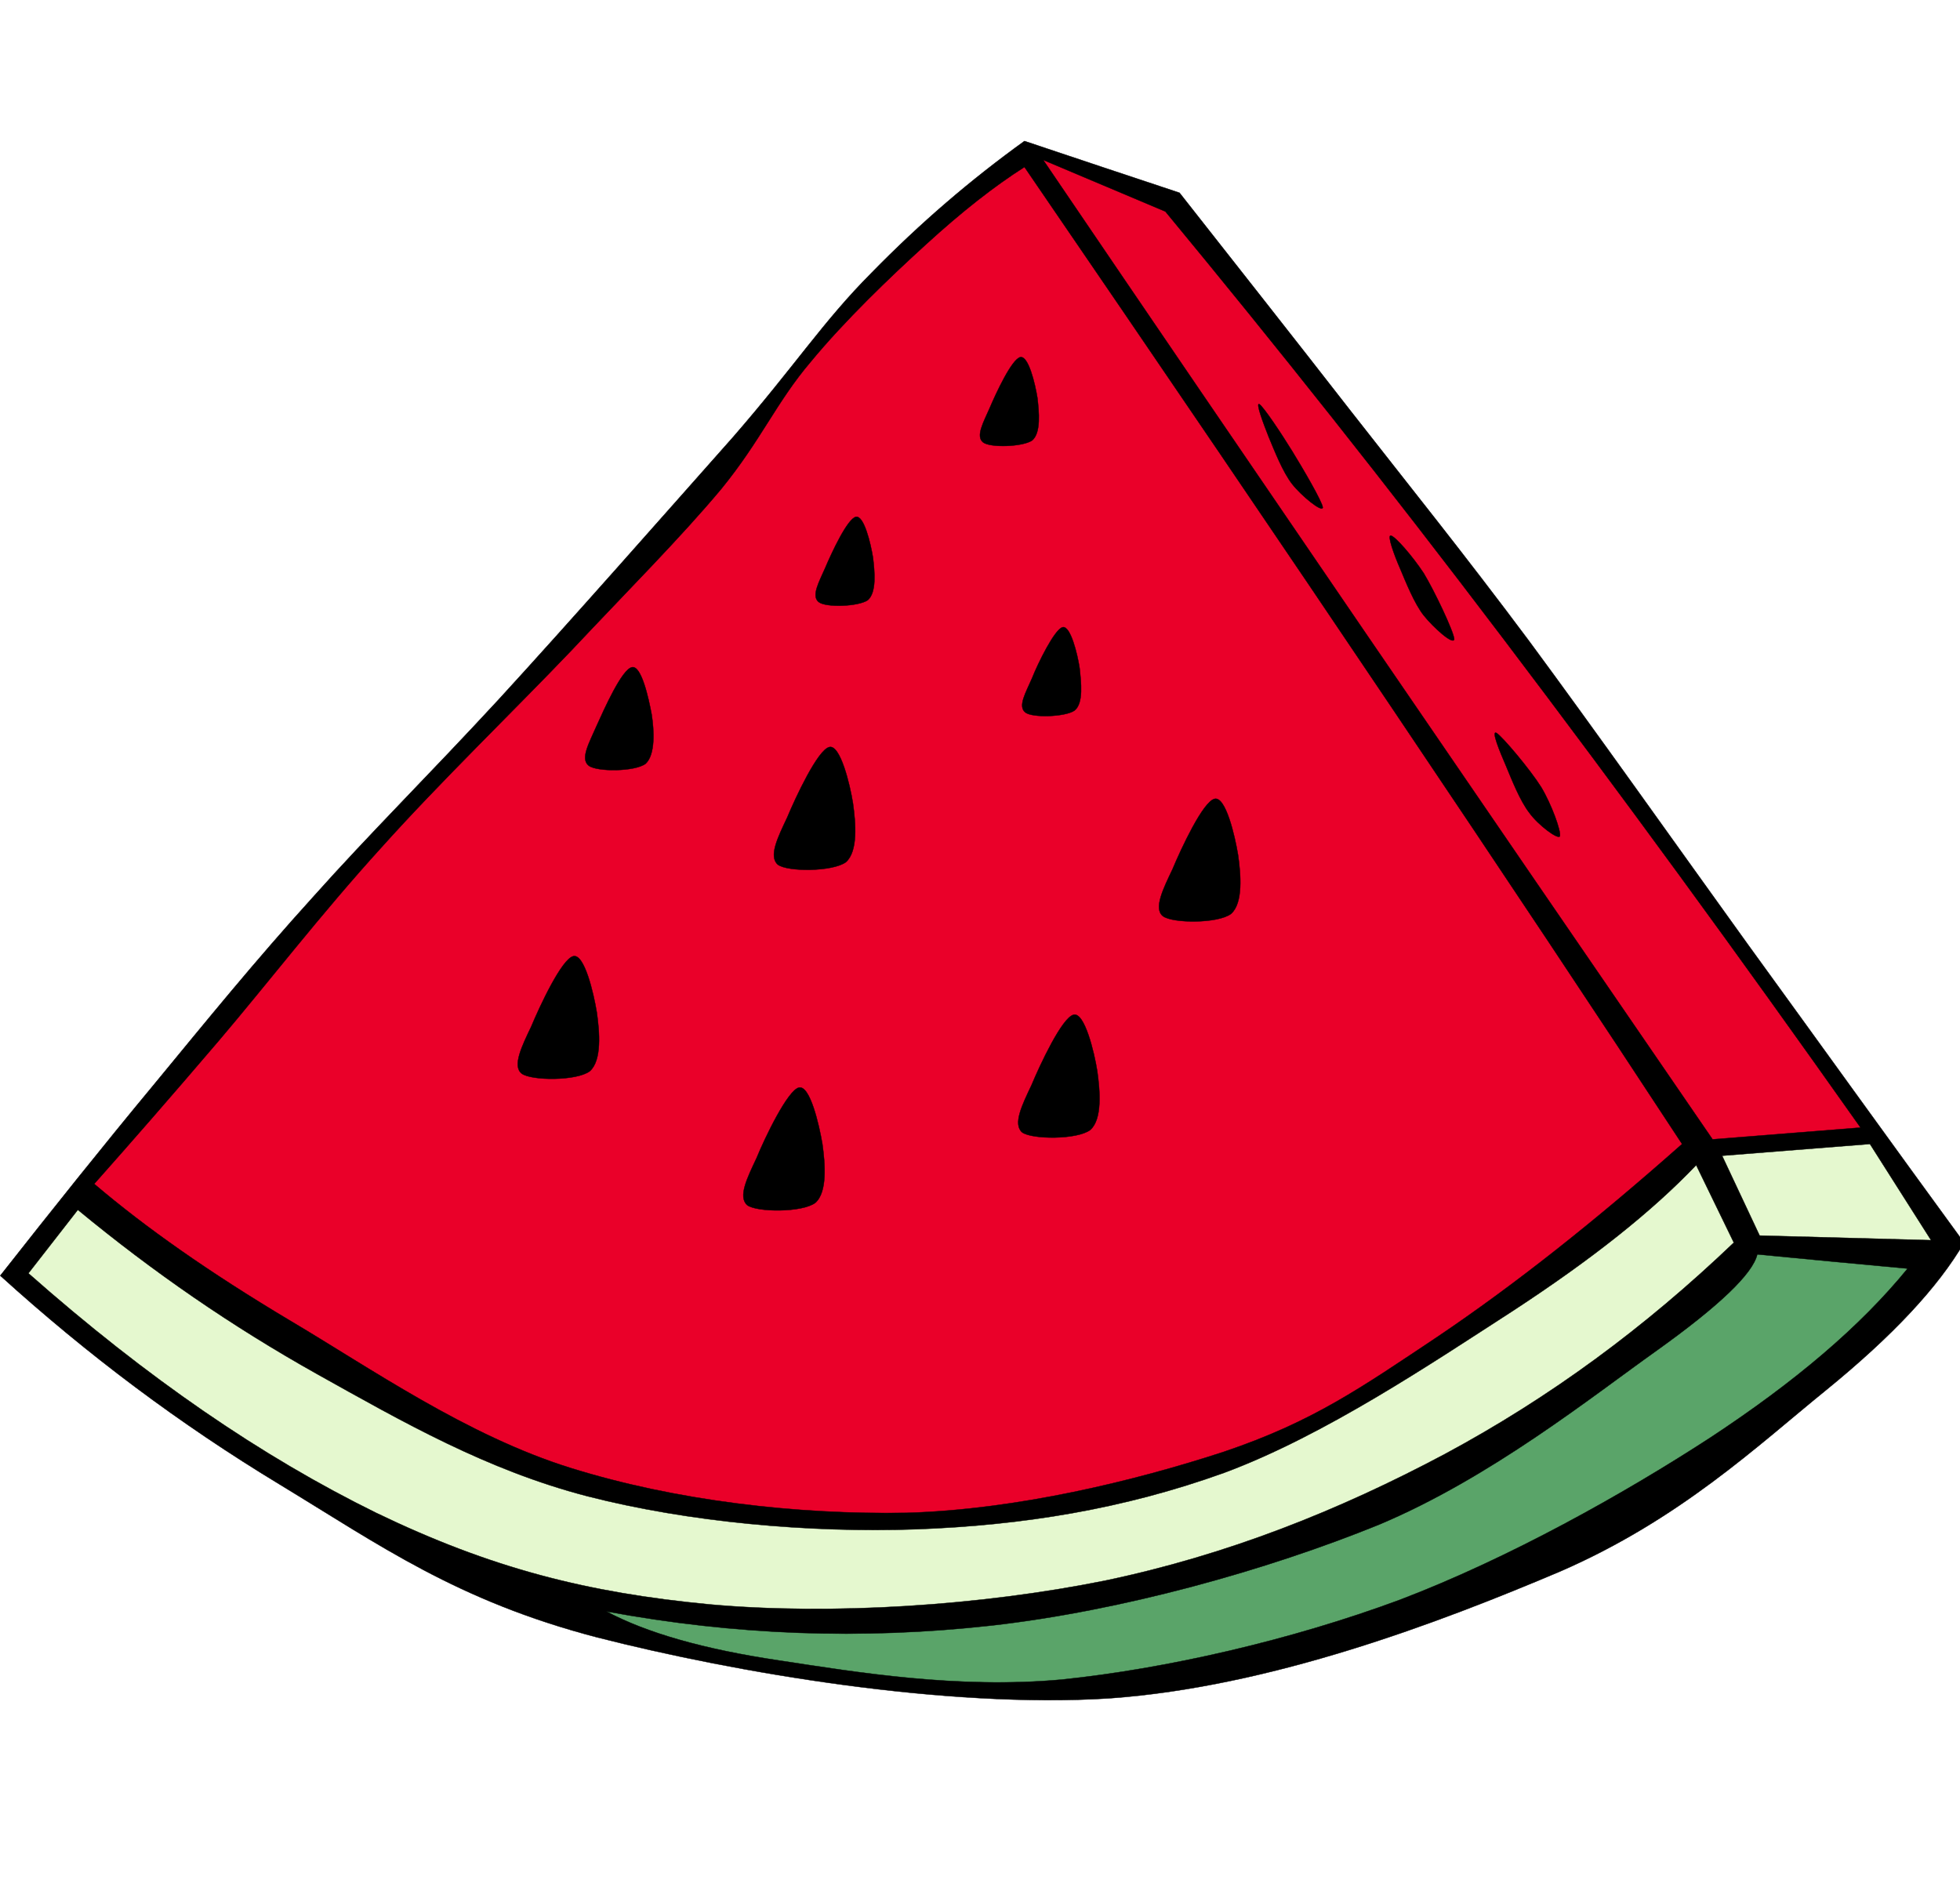
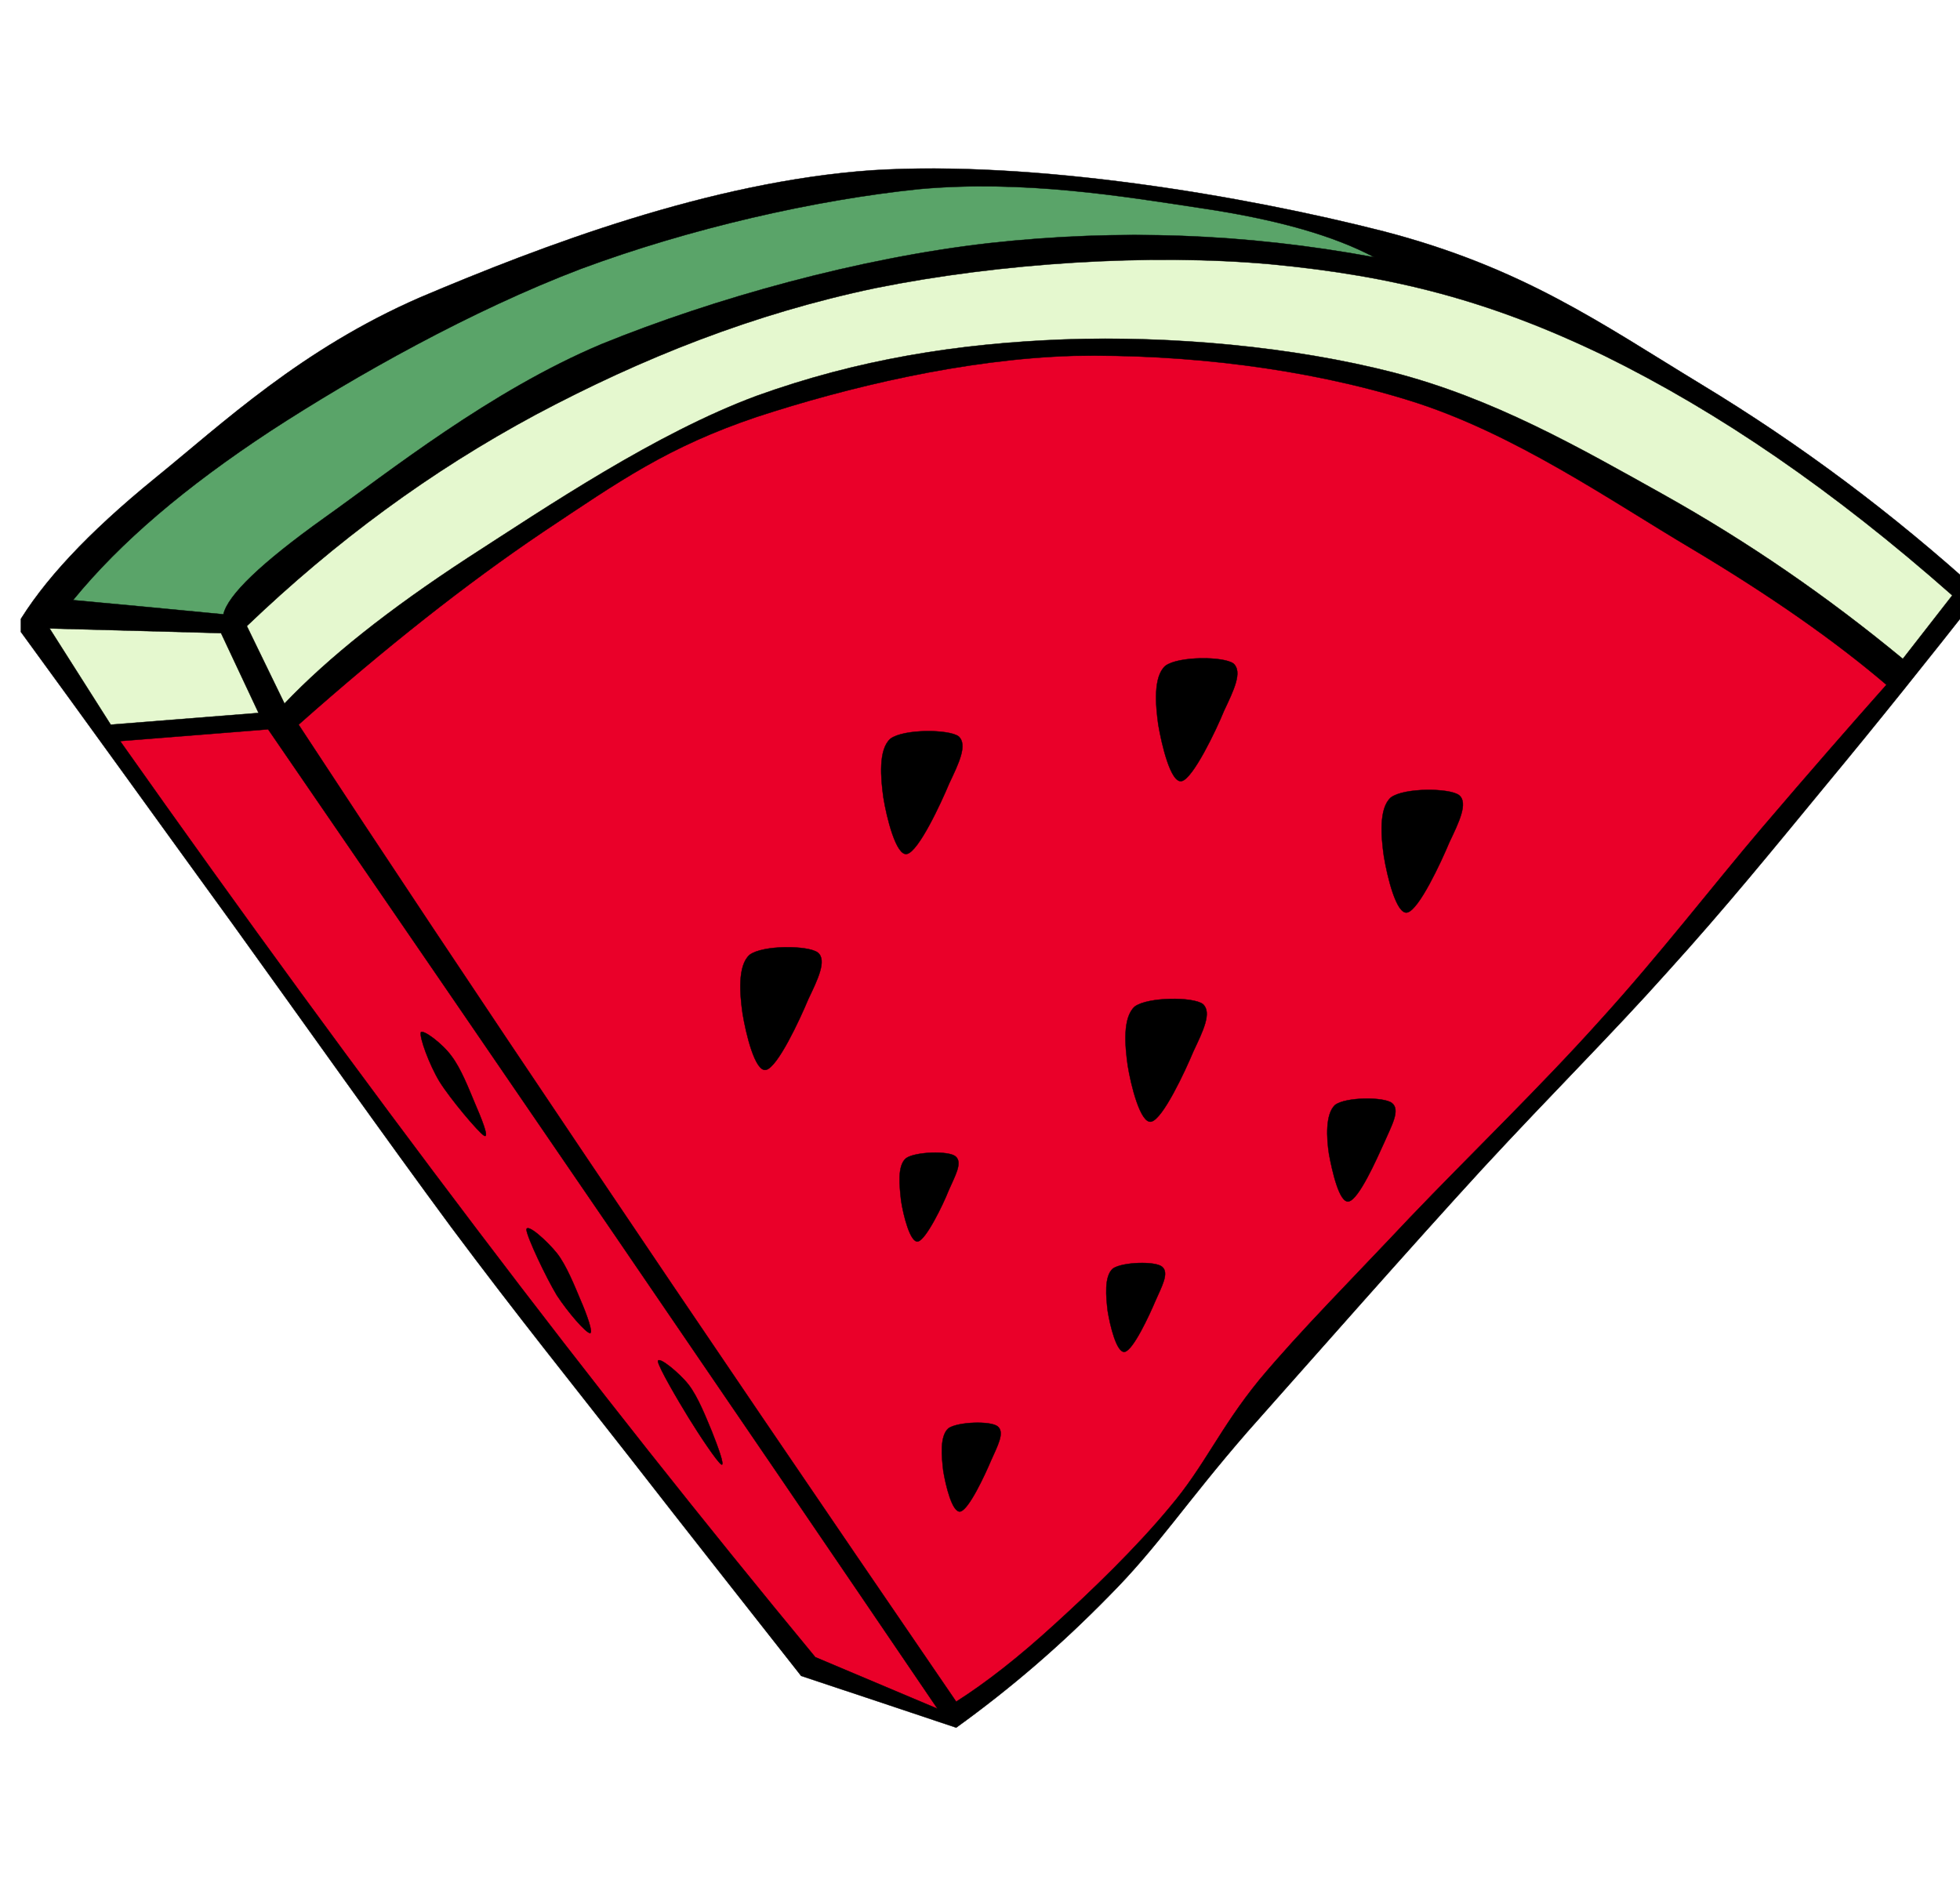
- <svg xmlns="http://www.w3.org/2000/svg" xmlns:xlink="http://www.w3.org/1999/xlink" version="1.1" id="Layer_1" x="0px" y="0px" width="197px" height="189.268px" viewBox="76.667 55.93 197 189.268" enable-background="new 76.667 55.93 197 189.268" xml:space="preserve">
+ <svg xmlns="http://www.w3.org/2000/svg" xmlns:xlink="http://www.w3.org/1999/xlink" version="1.1" id="Layer_1" x="0px" y="0px" width="197px" height="189.268px" viewBox="0 0 197 189.268" enable-background="new 0 0 197 189.268" xml:space="preserve">
  <g>
    <g transform="translate(158.9056, 135.9661)">
	</g>
  </g>
  <g>
    <g transform="translate(262.1067, 170.8041)">
	</g>
  </g>
  <g>
    <g>
-       <defs>
-         <rect id="SVGID_1_" x="76.667" y="70.099" width="197" height="156.968" />
-       </defs>
-       <clipPath id="SVGID_2_">
-         <use xlink:href="#SVGID_1_" overflow="visible" />
-       </clipPath>
-       <g clip-path="url(#SVGID_2_)">
-         <path d="M179.636,70.108c-5.422,3.911-10.438,8.208-15.349,13.225c-4.928,4.947-7.667,9.313-13.932,16.525     c-6.418,7.229-16.453,18.63-23.615,26.438c-7.1,7.683-12.901,13.41-18.646,19.845c-5.797,6.395-10.577,12.28-15.817,18.641     c-5.308,6.399-10.365,12.738-15.584,19.375c8.809,7.988,18.012,14.892,28.104,21c10.057,6.104,17.833,11.688,31.854,15.349     c14.026,3.584,35.173,7.172,51.479,6.141c16.22-1.141,33.199-7.609,45.339-12.754c12.011-5.219,19.859-12.652,26.672-18.178     c6.813-5.541,11.345-10.438,13.934-14.875c-7.281-9.97-14.386-19.859-21.725-29.97c-7.339-10.188-15.313-21.459-21.963-30.463     c-6.72-9.005-12.048-15.599-17.938-23.136c-5.923-7.614-11.578-14.771-17.229-21.963     C190.036,73.589,184.833,71.849,179.636,70.108z" />
+       <g>
+         <defs>
+           <rect id="SVGID_1_" x="2.078" y="16.701" width="197" height="156.968" />
+         </defs>
+         <clipPath id="SVGID_2_">
+           <use xlink:href="#SVGID_1_" overflow="visible" />
+         </clipPath>
+         <g clip-path="url(#SVGID_2_)">
+           <path d="M96.108,173.66c5.423-3.911,10.438-8.208,15.35-13.226c4.928-4.947,7.667-9.313,13.932-16.524      c6.418-7.229,16.453-18.63,23.615-26.438c7.1-7.683,12.901-13.41,18.646-19.845c5.797-6.396,10.577-12.28,15.817-18.642      c5.308-6.398,10.364-12.737,15.584-19.375c-8.81-7.987-18.013-14.892-28.104-21c-10.057-6.104-17.833-11.688-31.854-15.349      c-14.026-3.584-35.174-7.172-51.479-6.141c-16.22,1.141-33.199,7.608-45.339,12.754c-12.012,5.219-19.859,12.651-26.672,18.178      C8.791,53.594,4.259,58.491,1.67,62.928c7.281,9.97,14.386,19.859,21.726,29.97c7.338,10.188,15.313,21.459,21.963,30.463      c6.72,9.006,12.048,15.6,17.938,23.137c5.924,7.613,11.578,14.771,17.229,21.963C85.709,170.179,90.912,171.919,96.108,173.66z" />
+         </g>
      </g>
    </g>
  </g>
  <g>
    <g>
-       <defs>
-         <rect id="SVGID_3_" x="76.667" y="70.099" width="197" height="158" />
-       </defs>
-       <clipPath id="SVGID_4_">
-         <use xlink:href="#SVGID_3_" overflow="visible" />
-       </clipPath>
-       <g clip-path="url(#SVGID_4_)">
-         <path fill="none" stroke="#000000" stroke-width="0.036" stroke-miterlimit="10" d="M179.636,70.108     c-5.422,3.911-10.438,8.208-15.349,13.225c-4.928,4.947-7.667,9.313-13.932,16.525c-6.418,7.229-16.453,18.63-23.615,26.438     c-7.1,7.683-12.901,13.41-18.646,19.845c-5.797,6.395-10.577,12.28-15.817,18.641c-5.308,6.399-10.365,12.738-15.584,19.375     c8.809,7.988,18.012,14.892,28.104,21c10.057,6.104,17.833,11.687,31.854,15.349c14.026,3.584,35.173,7.172,51.479,6.141     c16.22-1.141,33.199-7.609,45.339-12.754c12.011-5.219,19.859-12.652,26.672-18.178c6.813-5.541,11.345-10.438,13.934-14.875     c-7.281-9.97-14.386-19.859-21.725-29.97c-7.339-10.188-15.313-21.459-21.963-30.463c-6.72-9.005-12.048-15.599-17.938-23.136     c-5.923-7.614-11.578-14.771-17.229-21.963C190.036,73.589,184.833,71.849,179.636,70.108z" />
+       <g>
+         <defs>
+           <rect id="SVGID_3_" x="2.078" y="15.669" width="197" height="158" />
+         </defs>
+         <clipPath id="SVGID_4_">
+           <use xlink:href="#SVGID_3_" overflow="visible" />
+         </clipPath>
+         <g clip-path="url(#SVGID_4_)">
+           <path fill="none" stroke="#000000" stroke-width="0.036" stroke-miterlimit="10" d="M96.108,173.66      c5.423-3.911,10.438-8.208,15.35-13.226c4.928-4.947,7.667-9.313,13.932-16.524c6.418-7.229,16.453-18.63,23.615-26.438      c7.1-7.683,12.901-13.41,18.646-19.845c5.797-6.396,10.577-12.28,15.817-18.642c5.308-6.398,10.364-12.737,15.584-19.375      c-8.81-7.987-18.013-14.892-28.104-21c-10.057-6.104-17.833-11.687-31.854-15.349c-14.026-3.584-35.174-7.172-51.479-6.141      c-16.22,1.141-33.199,7.608-45.339,12.754c-12.012,5.219-19.859,12.651-26.672,18.178C8.791,53.594,4.259,58.491,1.67,62.928      c7.281,9.97,14.386,19.859,21.726,29.97c7.338,10.188,15.313,21.459,21.963,30.463c6.72,9.006,12.048,15.6,17.938,23.137      c5.924,7.613,11.578,14.771,17.229,21.963C85.709,170.179,90.912,171.919,96.108,173.66z" />
+         </g>
      </g>
    </g>
  </g>
-   <path fill="#EA0029" stroke="#000000" stroke-width="0.036" stroke-miterlimit="10" d="M179.636,72.718  c-3.047,1.938-6.323,4.511-9.911,7.793c-3.625,3.297-8.136,7.625-11.578,11.791c-3.463,4.078-4.984,7.865-8.975,12.762  c-4.094,4.906-9.386,10.197-15.109,16.286c-5.832,6.108-13.136,13.155-19.115,19.823c-5.983,6.578-11.438,13.666-16.292,19.369  c-4.858,5.693-8.932,10.351-12.521,14.392c5.146,4.385,11.542,8.881,19.604,13.696c8.063,4.767,17.834,11.615,28.324,14.875  c10.474,3.262,22.629,4.693,33.754,4.496c11.021-0.324,22.85-3.188,31.875-6.141c8.953-3.027,13.72-6.396,21.49-11.578  c7.74-5.219,15.781-11.584,24.553-19.355c-8.442-12.885-17.938-27.159-29.047-43.666C205.548,110.697,193.423,92.863,179.636,72.718  z" />
-   <path fill="#EA0029" stroke="#000000" stroke-width="0.036" stroke-miterlimit="10" d="M181.518,72.009l12.284,5.183  c11.109,13.442,22.25,27.469,33.996,42.979c11.755,15.51,23.463,31.531,35.874,49.104l-14.875,1.182  c-12.197-17.774-23.63-34.447-34.938-50.988S191.938,87.358,181.518,72.009z" />
-   <path fill="#E5F8CF" stroke="#000000" stroke-width="0.036" stroke-miterlimit="10" d="M264.615,170.925l-14.859,1.179l3.771,8.024  l17.233,0.469L264.615,170.925z" />
-   <path fill="#5AA469" stroke="#000000" stroke-width="0.036" stroke-miterlimit="10" d="M253.292,182.016  c-0.453,1.94-3.786,5.149-10.146,9.696c-6.452,4.584-16.657,12.756-27.87,17.469c-11.307,4.6-25.875,8.662-38.959,10.146  c-13.082,1.447-25.729,0.979-38.703-1.418c4.043,2.156,9.767,3.809,17.47,4.948c7.662,1.161,17.828,2.864,28.317,1.901  c10.476-1.084,23.017-3.948,33.994-8.025c10.943-4.168,22.542-10.672,31.167-16.287c8.537-5.619,15.059-11.146,19.84-17  C263.365,182.979,258.328,182.509,253.292,182.016z" />
-   <path fill="#E5F8CF" stroke="#000000" stroke-width="0.036" stroke-miterlimit="10" d="M247.151,173.046l3.785,7.791  c-8.932,8.537-18.427,15.547-29.046,21.256c-10.656,5.672-21.854,10.15-34.229,12.738c-12.447,2.5-27.396,3.48-39.661,2.375  c-12.359-1.176-22-3.641-33.525-9.203c-11.505-5.656-22.995-13.52-34.954-24.082l4.97-6.381c7.573,6.25,15.438,11.688,24.078,16.525  c8.572,4.787,17.031,9.641,27.146,12.266c10.109,2.594,22.267,3.699,33.052,3.318c10.724-0.4,20.797-2.025,30.926-5.672  c10.115-3.75,20.984-11.088,29.048-16.291C236.714,182.472,242.709,177.704,247.151,173.046z" />
-   <path stroke="#000000" stroke-width="0.036" stroke-miterlimit="10" d="M160.025,131.025c-1.155,0.256-3.385,5.037-4.239,7.084  c-0.942,1.994-1.886,3.896-0.942,4.729c0.963,0.744,5.526,0.729,6.85-0.25c1.233-1.109,0.979-3.933,0.707-5.892  C162.094,134.738,161.115,130.755,160.025,131.025z" />
-   <path stroke="#000000" stroke-width="0.036" stroke-miterlimit="10" d="M204.188,99.858c0.563,1.344,1.396,3.5,2.354,4.729  c0.906,1.162,3.024,2.901,3.078,2.354c-0.054-0.594-2.011-3.933-3.078-5.667c-1.104-1.797-2.881-4.458-3.297-4.713  C202.846,96.343,203.626,98.447,204.188,99.858z" />
-   <path stroke="#000000" stroke-width="0.036" stroke-miterlimit="10" d="M217.396,113.089c0.543,1.287,1.434,3.53,2.375,4.707  c0.922,1.162,2.989,3.047,3.063,2.375c-0.072-0.797-1.979-4.817-3.063-6.614c-1.142-1.74-2.9-3.75-3.316-3.787  C216.073,109.697,216.782,111.692,217.396,113.089z" />
-   <path stroke="#000000" stroke-width="0.036" stroke-miterlimit="10" d="M228.032,132.91c0.563,1.341,1.395,3.496,2.354,4.73  c0.875,1.213,2.85,2.696,3.063,2.354c0.146-0.489-0.833-3.209-1.88-4.946c-1.126-1.793-3.896-5.074-4.479-5.435  C226.495,129.27,227.434,131.531,228.032,132.91z" />
-   <path stroke="#000000" stroke-width="0.036" stroke-miterlimit="10" d="M198.751,136.229c-1.162,0.25-3.387,5.037-4.239,7.084  c-0.923,1.938-1.923,3.946-0.96,4.707c0.96,0.729,5.527,0.766,6.851-0.234c1.229-1.088,0.979-3.969,0.703-5.905  C200.782,139.906,199.855,135.973,198.751,136.229z" />
-   <path stroke="#000000" stroke-width="0.036" stroke-miterlimit="10" d="M184.579,157.932c-1.156,0.256-3.388,5.04-4.24,7.088  c-0.942,1.989-1.881,3.896-0.942,4.729c0.965,0.724,5.53,0.76,6.854-0.24c1.229-1.084,0.974-3.969,0.703-5.905  C186.646,161.65,185.667,157.66,184.579,157.932z" />
-   <path stroke="#000000" stroke-width="0.036" stroke-miterlimit="10" d="M134.297,152.046c-1.162,0.254-3.386,5.035-4.24,7.082  c-0.922,1.938-1.922,3.953-0.957,4.715c0.957,0.724,5.525,0.761,6.849-0.239c1.229-1.084,0.979-3.97,0.702-5.906  C136.329,155.722,135.4,151.792,134.297,152.046z" />
-   <path stroke="#000000" stroke-width="0.036" stroke-miterlimit="10" d="M140.188,123.001c-1.016,0.196-2.791,4.202-3.572,5.926  c-0.703,1.631-1.668,3.276-0.776,3.965c0.813,0.635,4.656,0.619,5.724-0.199c0.979-0.922,0.854-3.316,0.6-4.947  C141.855,126.078,141.13,122.802,140.188,123.001z" />
-   <path stroke="#000000" stroke-width="0.036" stroke-miterlimit="10" d="M162.693,107.884c-0.854,0.183-2.463,3.662-3.084,5.131  c-0.629,1.432-1.411,2.807-0.666,3.422c0.703,0.583,3.983,0.474,4.942-0.178c0.906-0.78,0.693-2.879,0.526-4.275  C164.177,110.53,163.505,107.724,162.693,107.884z" />
-   <path stroke="#000000" stroke-width="0.036" stroke-miterlimit="10" d="M179.221,91.833c-0.855,0.183-2.466,3.661-3.085,5.125  c-0.63,1.433-1.411,2.813-0.672,3.426c0.709,0.578,3.99,0.47,4.947-0.182c0.905-0.775,0.688-2.88,0.526-4.275  C180.704,94.479,180.032,91.671,179.221,91.833z" />
-   <path stroke="#000000" stroke-width="0.036" stroke-miterlimit="10" d="M183.475,118.979c-0.798,0.177-2.5,3.655-3.078,5.125  c-0.619,1.432-1.447,2.807-0.688,3.428c0.688,0.578,4.043,0.47,4.965-0.184c0.923-0.744,0.65-2.88,0.504-4.261  C184.964,121.655,184.255,118.796,183.475,118.979z" />
-   <path stroke="#000000" stroke-width="0.036" stroke-miterlimit="10" d="M156.964,165.255c-1.12,0.256-3.422,5.037-4.255,7.084  c-0.941,1.994-1.885,3.896-0.941,4.729c0.957,0.725,5.525,0.762,6.849-0.234c1.233-1.088,0.979-3.969,0.708-5.906  C158.995,168.968,158.073,164.984,156.964,165.255z" />
+   <path fill="#EA0029" stroke="#000000" stroke-width="0.036" stroke-miterlimit="10" d="M96.108,171.05  c3.048-1.938,6.324-4.511,9.912-7.793c3.625-3.297,8.136-7.625,11.578-11.791c3.463-4.078,4.983-7.865,8.975-12.762  c4.094-4.906,9.386-10.197,15.109-16.286c5.832-6.108,13.136-13.155,19.114-19.823c5.983-6.578,11.438-13.666,16.292-19.369  c4.858-5.692,8.933-10.351,12.521-14.392c-5.146-4.385-11.542-8.881-19.604-13.696c-8.063-4.767-17.834-11.615-28.323-14.875  c-10.475-3.262-22.629-4.693-33.754-4.496c-11.021,0.324-22.851,3.188-31.875,6.142c-8.953,3.026-13.721,6.396-21.49,11.577  c-7.74,5.22-15.781,11.584-24.553,19.355C38.452,85.726,47.948,100,59.058,116.507C70.197,133.071,82.322,150.906,96.108,171.05z" />
+   <path fill="#EA0029" stroke="#000000" stroke-width="0.036" stroke-miterlimit="10" d="M94.228,171.759l-12.284-5.183  c-11.109-13.442-22.25-27.47-33.996-42.979c-11.755-15.51-23.464-31.531-35.874-49.104l14.875-1.183  c12.197,17.774,23.63,34.447,34.938,50.988C73.194,140.84,83.808,156.41,94.228,171.759z" />
+   <path fill="#E5F8CF" stroke="#000000" stroke-width="0.036" stroke-miterlimit="10" d="M11.13,72.843l14.859-1.179l-3.771-8.024  L4.985,63.171L11.13,72.843z" />
+   <path fill="#5AA469" stroke="#000000" stroke-width="0.036" stroke-miterlimit="10" d="M22.453,61.752  c0.453-1.94,3.786-5.149,10.146-9.696C39.052,47.472,49.256,39.3,60.47,34.587c11.307-4.601,25.875-8.662,38.959-10.146  c13.082-1.446,25.729-0.979,38.702,1.418c-4.043-2.155-9.767-3.809-17.47-4.947c-7.662-1.161-17.828-2.864-28.316-1.901  c-10.477,1.084-23.018,3.948-33.994,8.025c-10.943,4.168-22.543,10.672-31.168,16.287c-8.537,5.618-15.059,11.146-19.84,17  C12.38,60.789,17.417,61.259,22.453,61.752z" />
+   <path fill="#E5F8CF" stroke="#000000" stroke-width="0.036" stroke-miterlimit="10" d="M28.595,70.722l-3.785-7.791  c8.932-8.537,18.427-15.547,29.045-21.256c10.656-5.672,21.854-10.15,34.229-12.738c12.447-2.5,27.396-3.479,39.661-2.375  c12.359,1.176,22,3.642,33.525,9.203c11.504,5.656,22.995,13.521,34.954,24.082l-4.971,6.381  c-7.572-6.25-15.438-11.688-24.077-16.524c-8.572-4.787-17.031-9.642-27.146-12.267c-10.109-2.594-22.268-3.699-33.053-3.317  c-10.724,0.399-20.797,2.024-30.926,5.672c-10.115,3.75-20.983,11.088-29.048,16.291C39.031,61.296,33.036,66.064,28.595,70.722z" />
+   <path stroke="#000000" stroke-width="0.036" stroke-miterlimit="10" d="M115.72,112.743c1.155-0.257,3.385-5.037,4.239-7.084  c0.942-1.994,1.886-3.896,0.942-4.729c-0.963-0.744-5.526-0.729-6.85,0.25c-1.233,1.109-0.979,3.933-0.707,5.893  C113.651,109.03,114.63,113.013,115.72,112.743z" />
+   <path stroke="#000000" stroke-width="0.036" stroke-miterlimit="10" d="M71.558,143.91c-0.563-1.345-1.396-3.5-2.354-4.729  c-0.906-1.162-3.024-2.901-3.078-2.354c0.054,0.594,2.011,3.933,3.078,5.667c1.104,1.797,2.881,4.458,3.297,4.713  C72.899,147.425,72.119,145.321,71.558,143.91z" />
+   <path stroke="#000000" stroke-width="0.036" stroke-miterlimit="10" d="M58.349,130.679c-0.543-1.287-1.434-3.53-2.375-4.707  c-0.922-1.162-2.988-3.047-3.063-2.375c0.072,0.797,1.979,4.817,3.063,6.614c1.143,1.74,2.9,3.75,3.316,3.787  C59.672,134.071,58.963,132.076,58.349,130.679z" />
+   <path stroke="#000000" stroke-width="0.036" stroke-miterlimit="10" d="M47.713,110.858c-0.563-1.341-1.395-3.496-2.354-4.729  c-0.875-1.213-2.85-2.696-3.063-2.354c-0.146,0.489,0.833,3.209,1.881,4.946c1.125,1.793,3.896,5.074,4.479,5.435  C49.25,114.498,48.312,112.237,47.713,110.858z" />
+   <path stroke="#000000" stroke-width="0.036" stroke-miterlimit="10" d="M76.994,107.539c1.162-0.25,3.387-5.037,4.239-7.084  c0.923-1.938,1.923-3.946,0.96-4.707c-0.96-0.729-5.527-0.767-6.851,0.233c-1.229,1.088-0.979,3.97-0.703,5.905  C74.963,103.862,75.89,107.795,76.994,107.539z" />
+   <path stroke="#000000" stroke-width="0.036" stroke-miterlimit="10" d="M91.166,85.836c1.156-0.256,3.388-5.04,4.24-7.088  c0.942-1.989,1.881-3.896,0.942-4.729c-0.965-0.724-5.53-0.76-6.854,0.24c-1.229,1.084-0.974,3.969-0.703,5.905  C89.099,82.118,90.078,86.108,91.166,85.836z" />
+   <path stroke="#000000" stroke-width="0.036" stroke-miterlimit="10" d="M141.448,91.722c1.162-0.254,3.386-5.035,4.24-7.082  c0.922-1.938,1.922-3.953,0.957-4.715c-0.957-0.724-5.525-0.761-6.85,0.239c-1.229,1.084-0.979,3.97-0.701,5.905  C139.416,88.046,140.345,91.976,141.448,91.722z" />
+   <path stroke="#000000" stroke-width="0.036" stroke-miterlimit="10" d="M135.558,120.767c1.016-0.196,2.791-4.202,3.571-5.926  c0.703-1.631,1.668-3.276,0.776-3.965c-0.813-0.635-4.656-0.619-5.725,0.199c-0.979,0.922-0.854,3.315-0.6,4.946  C133.89,117.69,134.615,120.966,135.558,120.767z" />
+   <path stroke="#000000" stroke-width="0.036" stroke-miterlimit="10" d="M113.052,135.884c0.854-0.183,2.463-3.662,3.084-5.131  c0.629-1.433,1.411-2.808,0.666-3.422c-0.703-0.583-3.982-0.475-4.941,0.178c-0.906,0.78-0.693,2.879-0.526,4.275  C111.568,133.238,112.24,136.044,113.052,135.884z" />
+   <path stroke="#000000" stroke-width="0.036" stroke-miterlimit="10" d="M96.524,151.935c0.854-0.183,2.466-3.661,3.085-5.125  c0.63-1.433,1.411-2.813,0.672-3.426c-0.709-0.578-3.99-0.47-4.947,0.182c-0.905,0.775-0.688,2.88-0.526,4.275  C95.041,149.289,95.713,152.097,96.524,151.935z" />
+   <path stroke="#000000" stroke-width="0.036" stroke-miterlimit="10" d="M92.271,124.789c0.798-0.178,2.5-3.655,3.078-5.125  c0.619-1.433,1.446-2.808,0.688-3.429c-0.688-0.577-4.043-0.47-4.965,0.185c-0.924,0.744-0.65,2.88-0.504,4.261  C90.781,122.113,91.49,124.972,92.271,124.789z" />
+   <path stroke="#000000" stroke-width="0.036" stroke-miterlimit="10" d="M118.781,78.513c1.12-0.256,3.422-5.037,4.255-7.084  c0.941-1.994,1.885-3.896,0.941-4.729c-0.957-0.726-5.525-0.763-6.85,0.233c-1.232,1.088-0.979,3.969-0.708,5.906  C116.75,74.8,117.672,78.784,118.781,78.513z" />
</svg>
